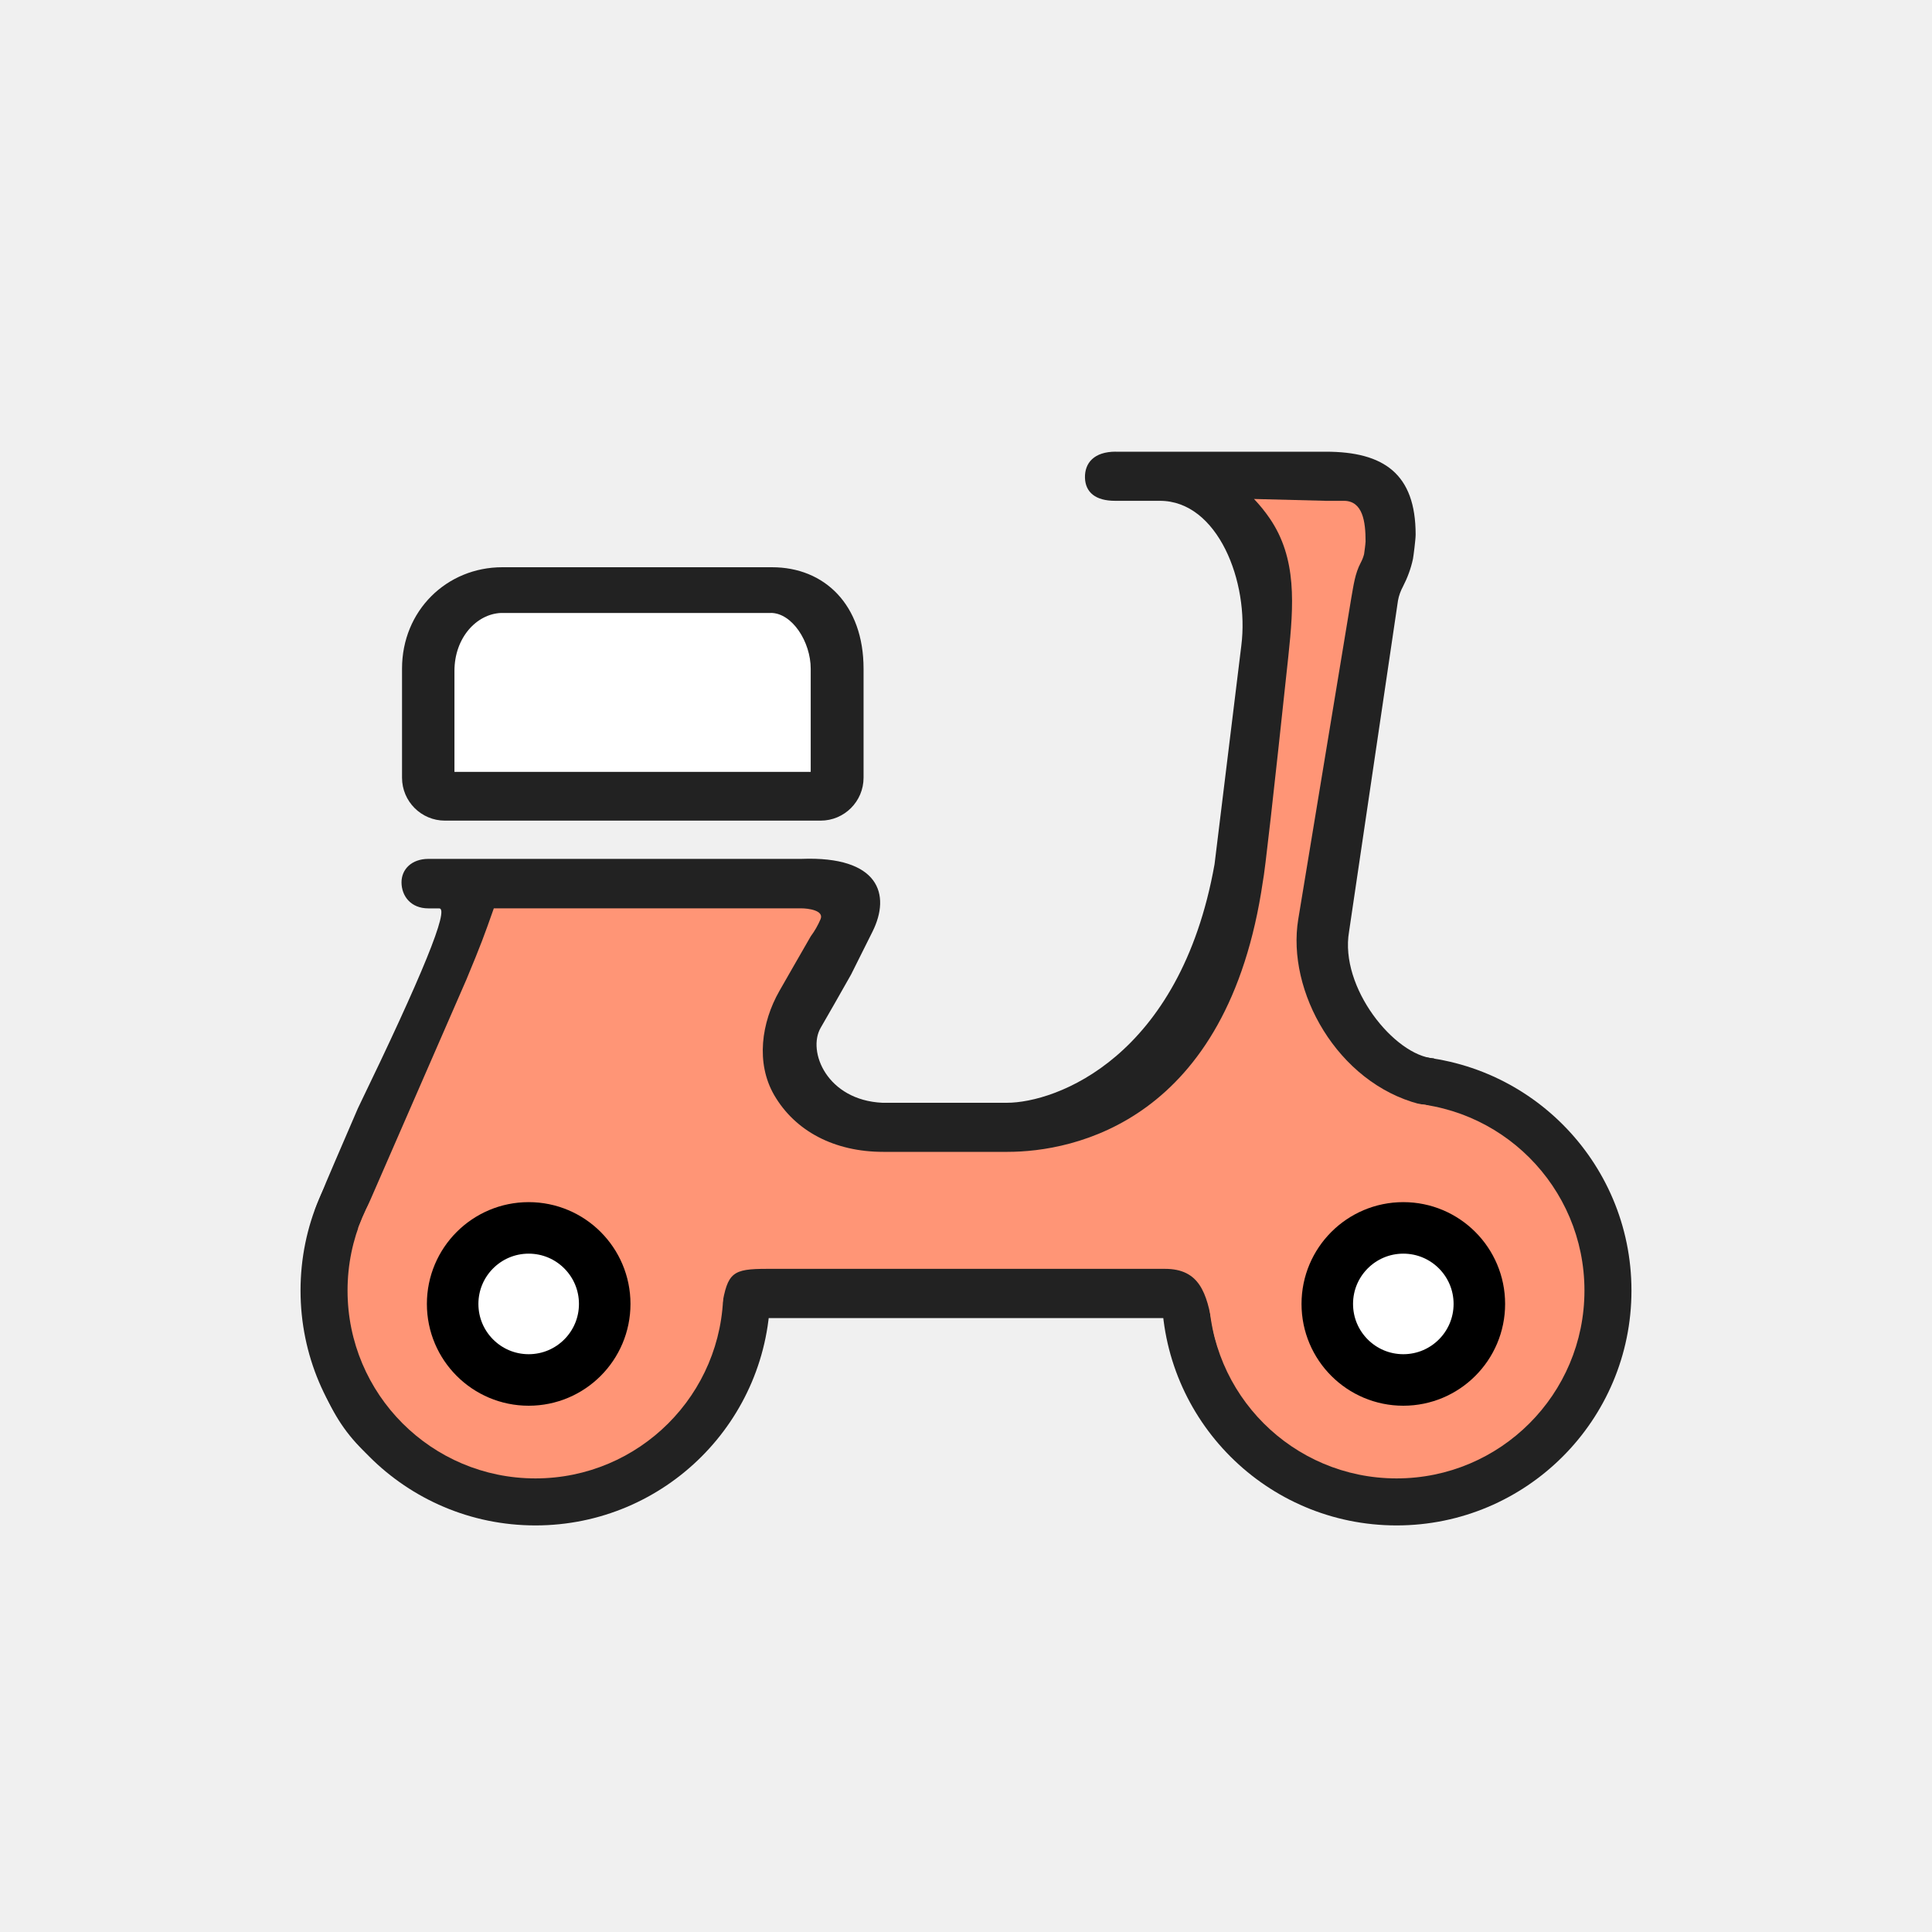
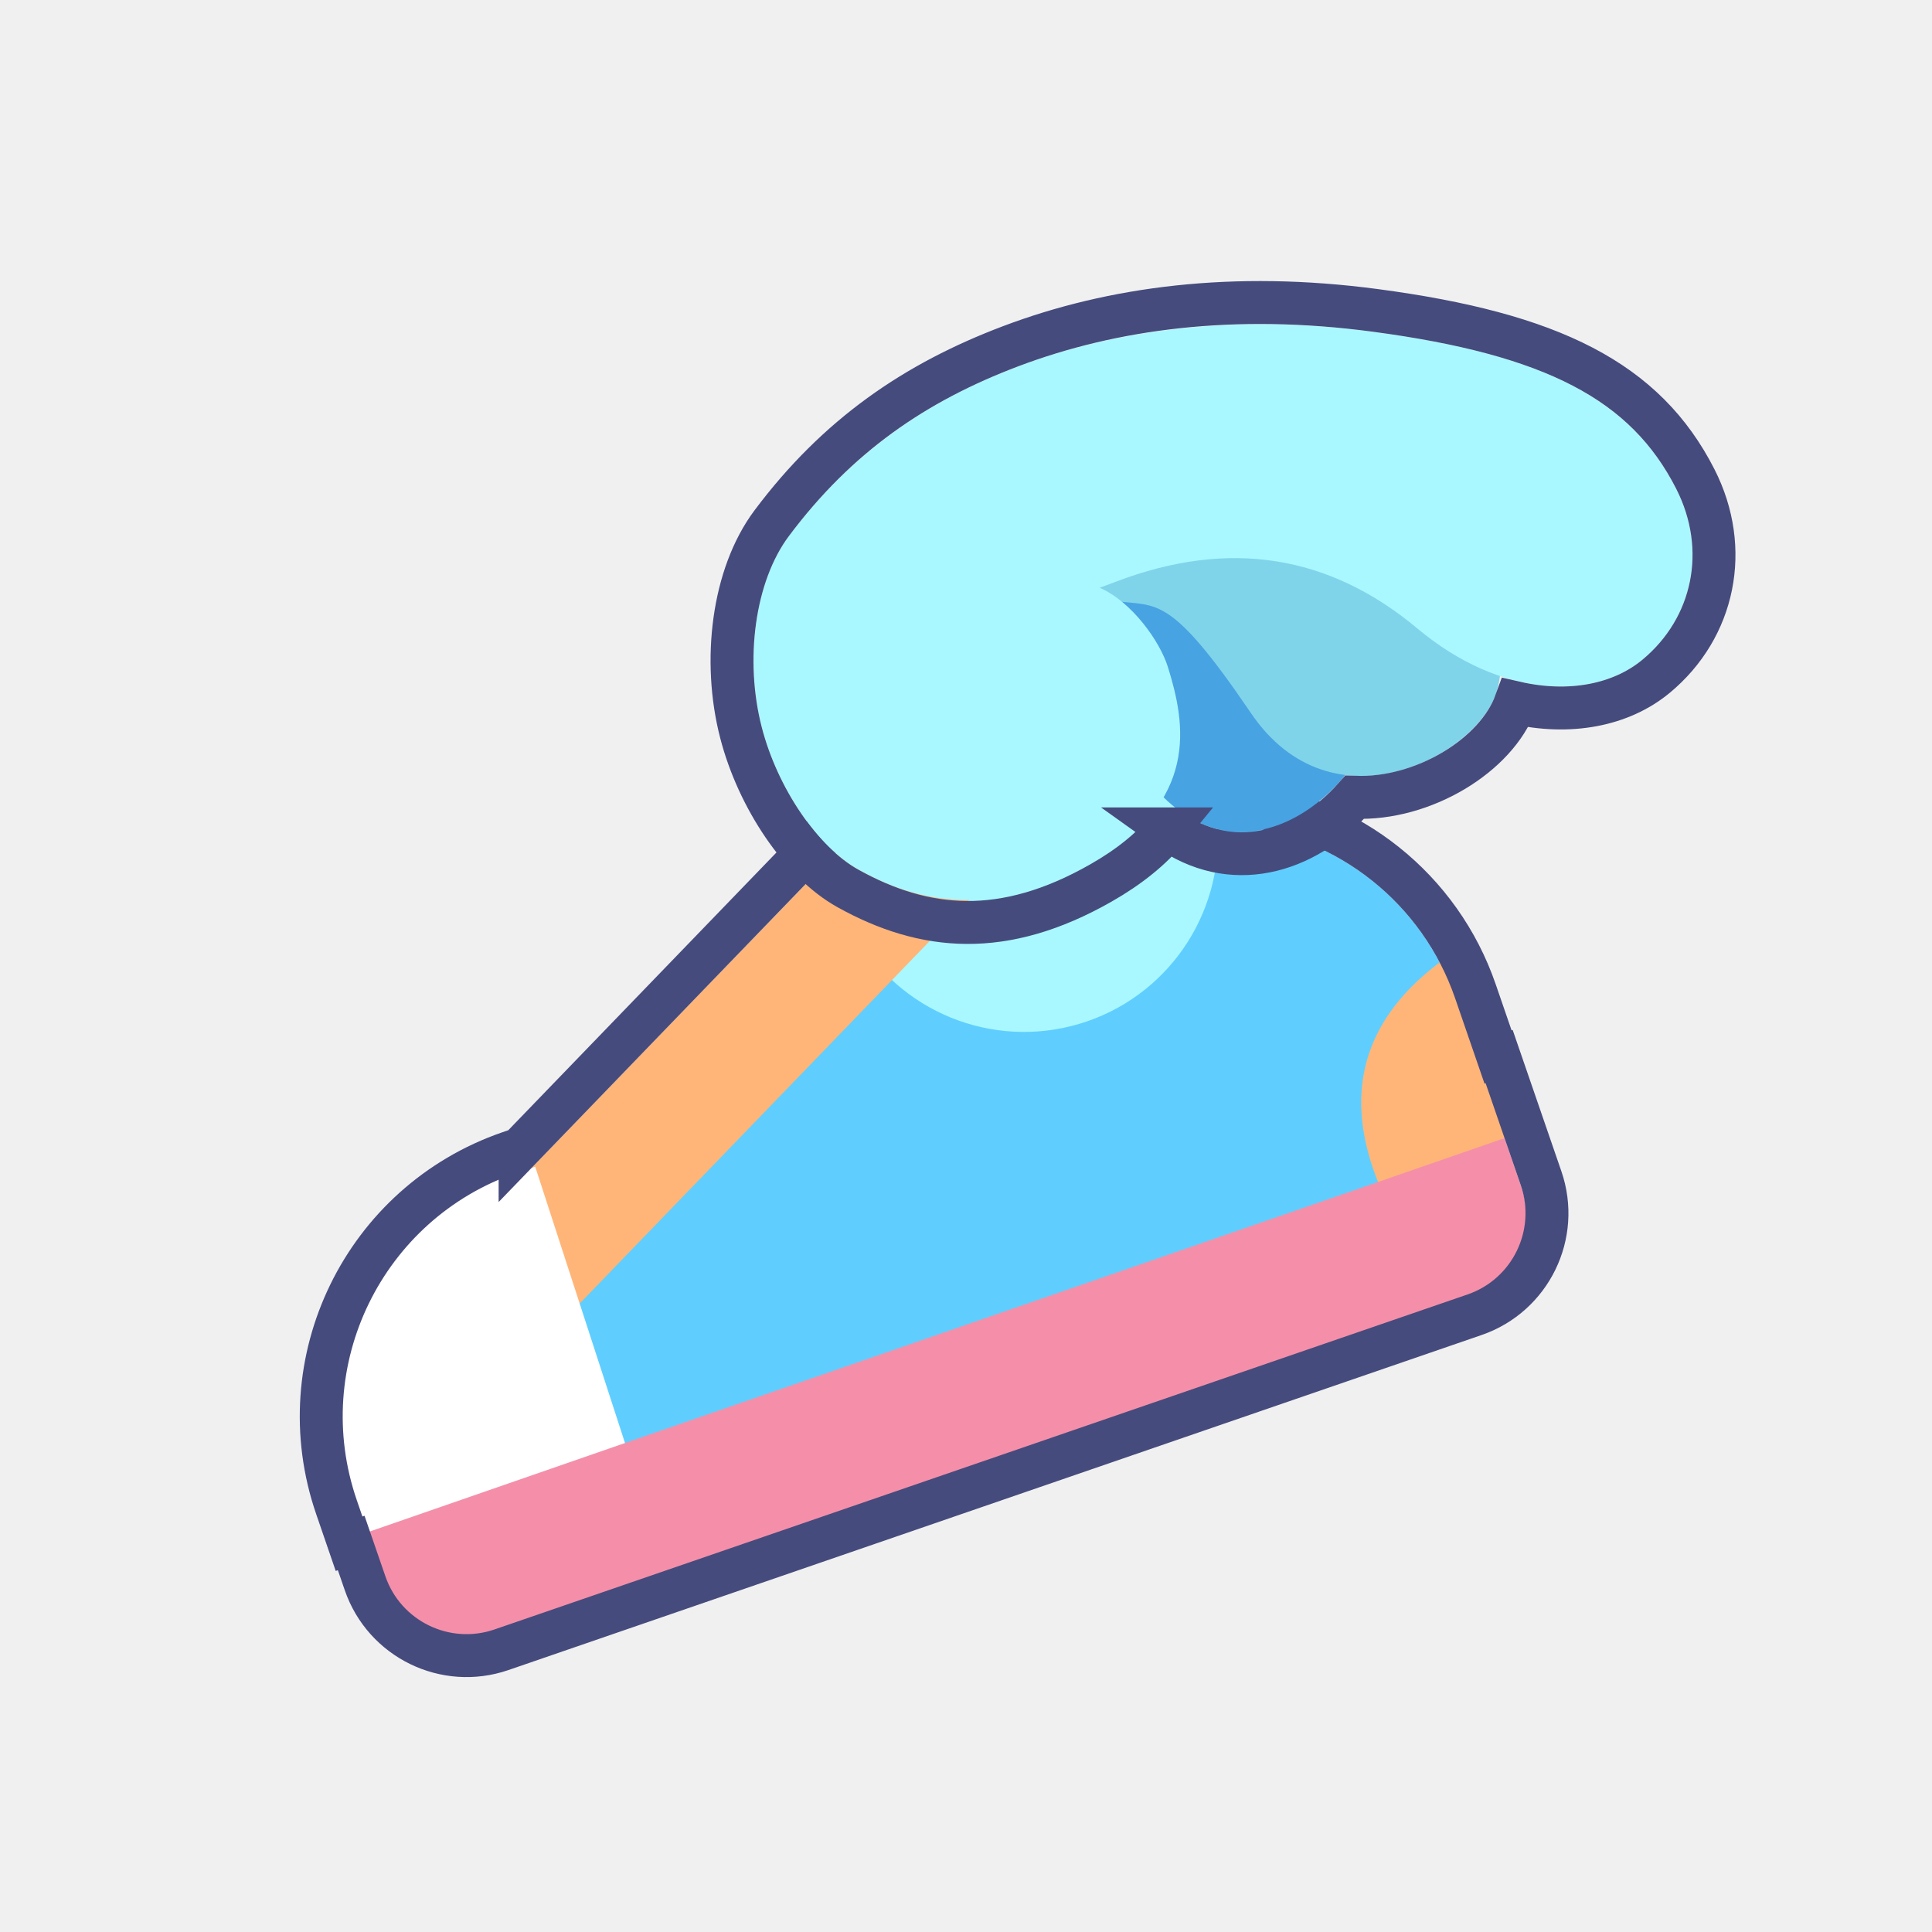
<svg xmlns="http://www.w3.org/2000/svg" width="45" height="45">
  <g fill="none" fill-rule="evenodd">
-     <path fill="none" d="M0 0h45v45H0z" fill-opacity="0" />
-     <g transform="translate(7 10)">
-       <path d="M18.99.52c-.513 0-.727.268-.719.608.01.34.248.537.7.537h1.046c1.347 0 2.083 1.887 1.896 3.37l-.624 5.096c-.803 4.503-3.694 5.555-4.84 5.555h-2.895c-1.294-.06-1.755-1.197-1.44-1.745l.322-.56.388-.684.498-.997c.431-.864.157-1.765-1.658-1.695H2.979c-.39 0-.629.242-.627.55.002.307.208.603.627.603h.252c.24 0-.391 1.553-1.895 4.657-1.044 2.422-.602 1.398-.994 2.348L.14 20.467c.198 3.255 2.171 4.603 5.33 4.603 2.92 0 4.901-1.466 5.394-4.369h9.776c.495 2.903 3.085 3.068 6.005 3.068 3.279 0 3.663.127 3.663-3.302 0-2.209-1.303-4.147-3.91-5.814-.92-.068-2.2-1.655-1.976-2.953l1.14-7.713c.021-.116.062-.226.117-.328.102-.199.184-.414.232-.643.01-.051.062-.448.062-.564 0-1.416-.742-1.931-2.093-1.931h-4.89z" fill="#222" />
-       <circle fill="#222" cx="5.471" cy="20.059" r="5.471" />
-       <circle fill="#222" cx="25.529" cy="20.059" r="5.471" />
-       <path d="M24.3 1.665c.445 0 .507.491.507.946-.004.078-.024.219-.035.297a.888.888 0 0 1-.078.199c-.134.253-.166.522-.22.822l-1.235 7.481c-.277 1.676.909 3.808 2.823 4.306.108.013.17.022.184.027 1.109.382 1.545 1.363 1.545 2.957 0 2.517.823 2.902-1.815 2.902s-4.362 1.467-4.732-.7c-.133-.79-.308-1.348-1.108-1.348h-9.272c-.8 0-.916.083-1.049.87-.383 2.276-2.269 2.916-4.344 2.916-2.267 0-3.043-.675-3.18-3.281-.002-.034.173-.597.523-1.687 0-.528-.988.41-1.208.328-.04-.014-.295-.019-.257-.116l2.515-5.77c.344-.827.41-1.011.638-1.657h7.162c.154 0 .536.046.448.253a1.96 1.96 0 0 1-.229.4l-.407.708-.321.561c-.424.742-.552 1.682-.125 2.424.49.845 1.406 1.326 2.542 1.326h2.896c1.53 0 5.131-.697 5.947-6.302.046-.217.243-1.964.593-5.242.126-1.191.205-2.278-.434-3.211a3.576 3.576 0 0 0-.366-.452l1.672.043h.42z" fill="#FF9576" />
-       <circle fill="#FF9576" cx="5.471" cy="20.059" r="4.376" />
-       <path d="M4.7 3.212c-1.295 0-2.336 1.01-2.336 2.363v2.539a1 1 0 0 0 1 1h8.75a1 1 0 0 0 1-1V5.575c0-1.487-.908-2.363-2.133-2.363H4.7z" fill="#222" />
-       <path d="M10.952 4.276c.5 0 .931.674.931 1.3v2.403H3.585V5.627c0-.771.513-1.327 1.087-1.35h6.404-.124z" fill="#FFF" />
-       <circle fill="#FF9576" cx="25.529" cy="20.059" r="4.376" />
-       <circle stroke="#000" stroke-width="1.2" fill="#FFF" cx="5.314" cy="20.371" r="1.771" />
-       <circle stroke="#000" stroke-width="1.2" fill="#FFF" cx="25.686" cy="20.371" r="1.771" />
-     </g>
+     <path d="M21.892 20.887l-1.917 2.115c2.126 1.717 4.105 2.105 5.938 1.164 1.833-.941 2.904-2.543 3.212-4.808l-2.102-.834c-.806 1.006-1.63 1.647-2.473 1.923a9.077 9.077 0 0 1-2.658.44z" fill="#A9F8FF" />
+     <path d="M19.907 21.72a4.517 4.517 0 0 0 8.45-2.516 6.002 6.002 0 0 1 5.535 4.047l1.202 3.61-21.342 7.35-1.852-5.503a4.052 4.052 0 0 1-.1-.338l.358.346 6.26-6.483 1.489-.512z" fill="#5FCEFF" />
+     <path fill="#FFB578" d="M11 28.632l9.639-9.98 2.158 2.083-9.638 9.981zM33.634 22.34c-1.894 1.376-2.393 3.138-1.499 5.287.69-.269 1.762-.68 3.22-1.233l-1.1-3.065-.621-.99z" />
+     <path d="M11.94 27.354l.526-.18 2.12 6.525-6.108 2.097-.297-.913a6 6 0 0 1 3.759-7.53z" fill="#FFF" />
+     <path d="M8.461 35.724l26.582-9.215.388 1.124a2 2 0 0 1-1.236 2.54L11.392 38.08a2 2 0 0 1-2.547-1.238l-.384-1.117z" fill="#F58FA9" />
+     <path d="M12.114 26.76l8.512-8.816 2.429 2.345a8.31 8.31 0 0 0 1.34-.317c.74-.242 1.488-.824 2.238-1.76l.231-.29 2.062.82a6.5 6.5 0 0 1 5.439 4.346l.527 1.53.026-.008.977 2.835a2.5 2.5 0 0 1-1.55 3.178L11.68 38.426a2.5 2.5 0 0 1-3.177-1.55l-.323-.937-.05.017-.292-.85a6.5 6.5 0 0 1 4.03-8.262l.246-.085z" stroke="#464B7D" />
+     <path d="M31.845 17.152c-.483 1.466-3.166 3.714-5.246.828-.267-.396-.987-1.43-2.161-3.1l2.706-2.48c3.457 2.19 5.024 3.775 4.701 4.752z" fill="#47A3E2" />
+     <path d="M34.845 16.152c-.483 1.466-3.822 3.24-5.71.455C27.247 13.823 26.951 14.134 26 14c-.634-.09-.919-.63-.855-1.619l3.422-1.702 5.087 1.969c1.117 1.359 1.514 2.527 1.191 3.504z" fill="#7FD4EA" />
+     <path d="M38.258 15.364c-1.14.949-3.295.905-5.238-.72-2.063-1.728-4.403-2.094-7.02-1.098l-.386.144c.756.33 1.405 1.255 1.589 1.847.409 1.314.758 3.133-1.807 4.595-2.566 1.463-4.436.662-5.406.123-.97-.54-1.891-1.938-2.247-3.315-.366-1.417-.23-3.302.631-4.453 1.698-2.27 3.702-3.335 5.347-3.956 1.646-.622 4.452-1.311 8.25-.805 3.796.506 5.957 1.468 7.07 3.658.743 1.46.356 3.031-.783 3.98z" fill="#A9F8FF" />
+     <path d="M27.2 19.306c-.378.462-.893.882-1.557 1.26-2.264 1.291-4.11 1.12-5.896.126-1.087-.605-2.095-2.105-2.488-3.627-.433-1.674-.191-3.666.715-4.878 1.528-2.042 3.344-3.283 5.57-4.124 2.359-.891 5.187-1.274 8.492-.833 4.106.547 6.288 1.64 7.452 3.928.829 1.63.442 3.465-.91 4.59-.823.685-2.025.907-3.279.62-.446 1.224-2.15 2.266-3.747 2.202-1.187 1.334-2.898 1.78-4.353.736z" stroke="#464B7D" />
  </g>
</svg>
